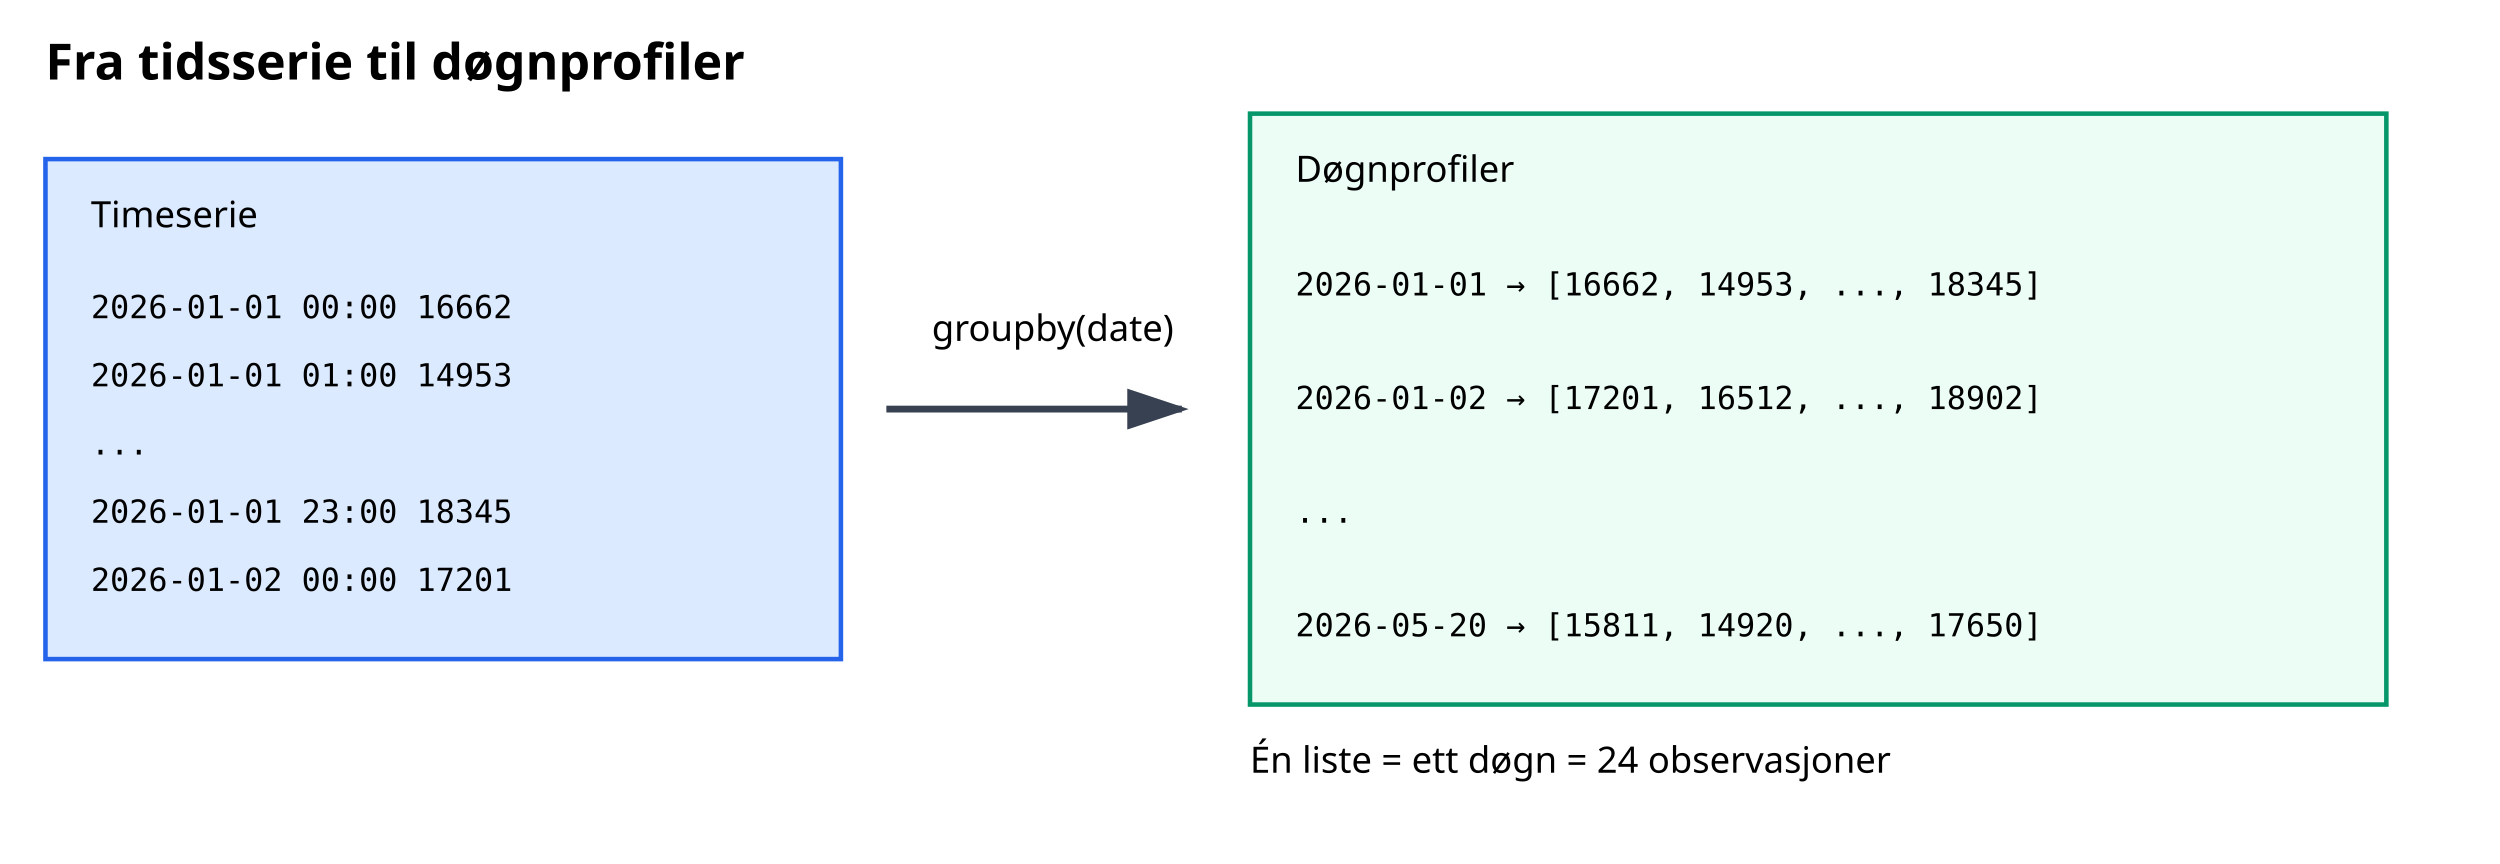
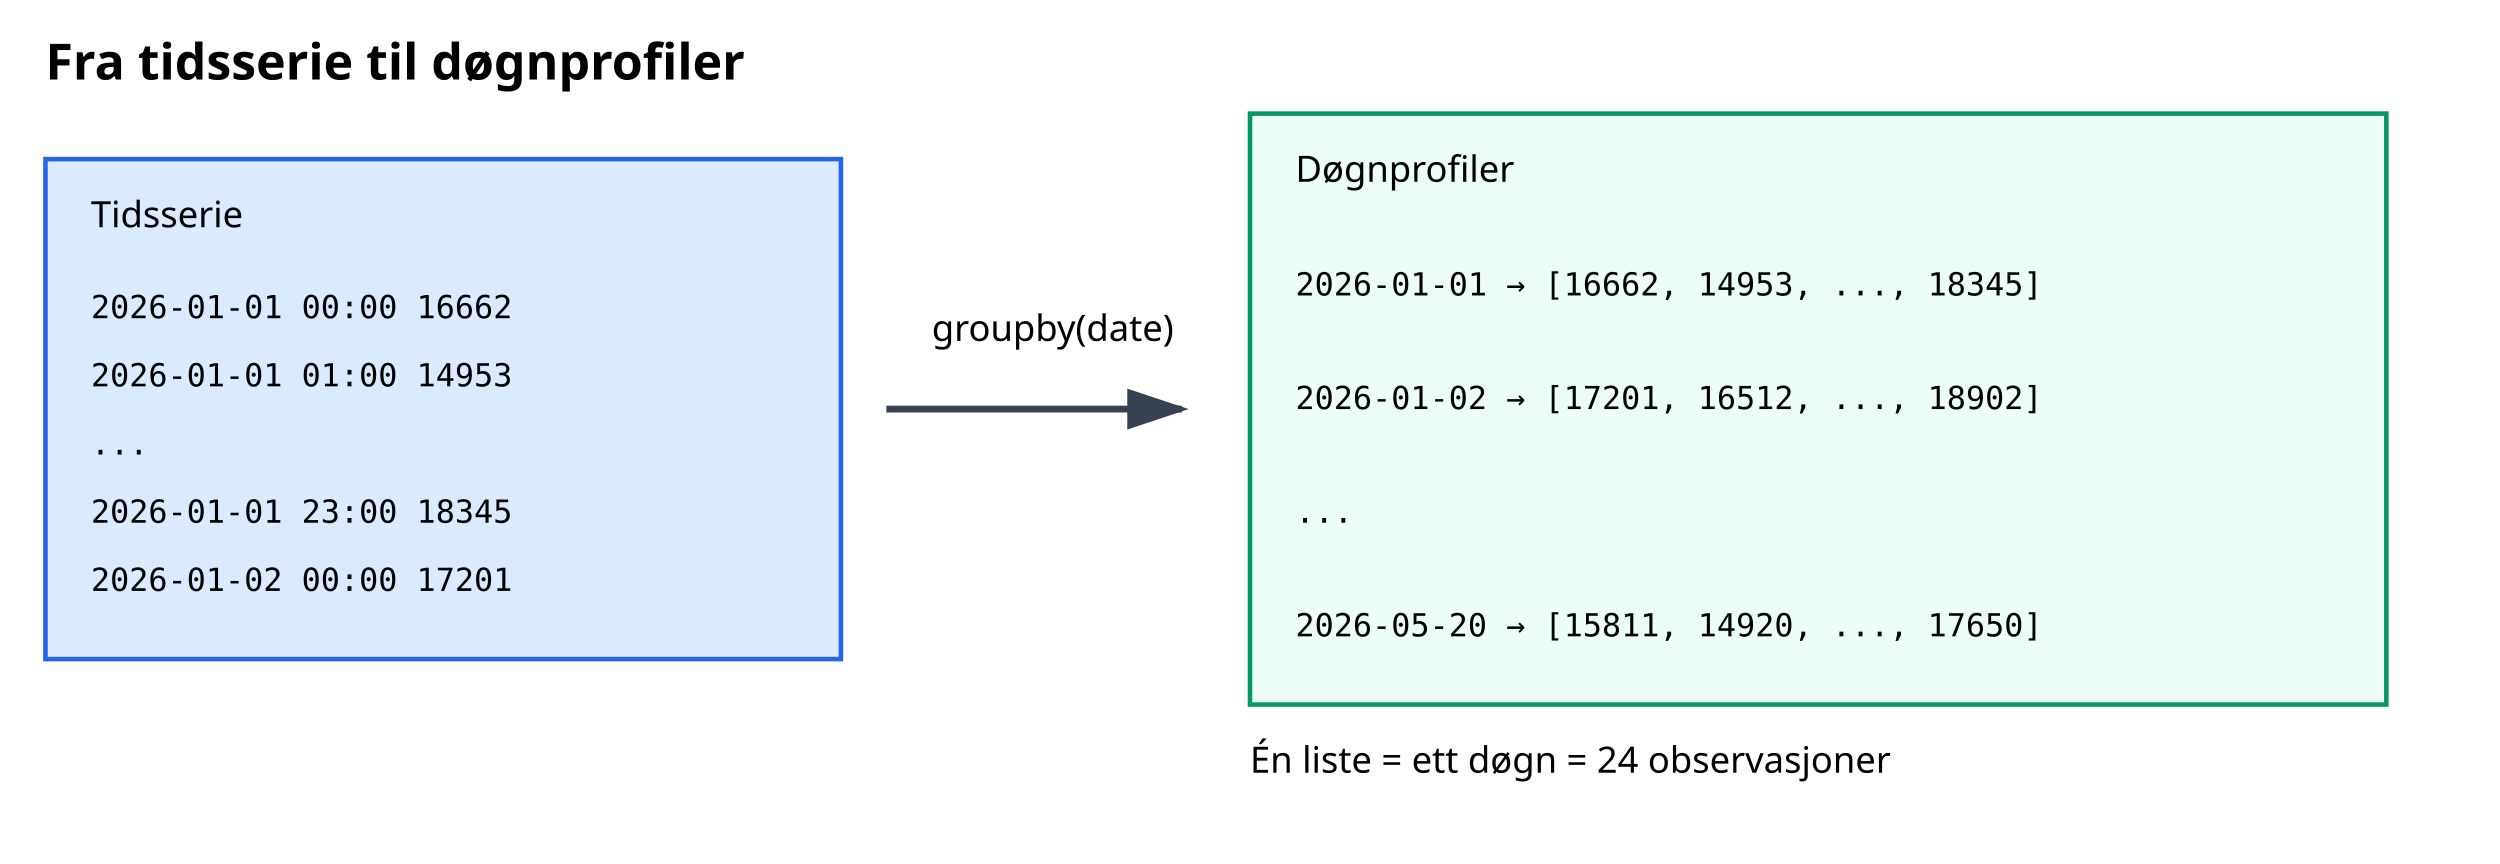
<svg xmlns="http://www.w3.org/2000/svg" width="1100" height="380">
  <style>
    .title { font: bold 22px sans-serif; }
    .label { font: 16px sans-serif; }
    .small { font: 14px monospace; }
    .ts { fill: #dbeafe; stroke: #2563eb; stroke-width: 2; }
    .day { fill: #ecfdf5; stroke: #059669; stroke-width: 2; }
    .arrow { stroke: #374151; stroke-width: 3; fill: none; marker-end: url(#arrow); }
  </style>
  <defs>
    <marker id="arrow" markerWidth="10" markerHeight="10" refX="8" refY="3" orient="auto">
      <path d="M0,0 L0,6 L9,3 z" fill="#374151" />
    </marker>
  </defs>
  <text x="20" y="35" class="title">
    Fra tidsserie til døgnprofiler
  </text>
  <rect x="20" y="70" width="350" height="220" class="ts" />
  <text x="40" y="100" class="label">
-     Timeserie
+     Tidsserie
  </text>
  <text x="40" y="140" class="small">
2026-01-01 00:00   16662
  </text>
  <text x="40" y="170" class="small">
2026-01-01 01:00   14953
  </text>
  <text x="40" y="200" class="small">
...
  </text>
  <text x="40" y="230" class="small">
2026-01-01 23:00   18345
  </text>
  <text x="40" y="260" class="small">
2026-01-02 00:00   17201
  </text>
  <line x1="390" y1="180" x2="520" y2="180" class="arrow" />
  <text x="410" y="150" class="label">
groupby(date)
  </text>
  <rect x="550" y="50" width="500" height="260" class="day" />
  <text x="570" y="80" class="label">
Døgnprofiler
  </text>
  <text x="570" y="130" class="small">
2026-01-01 → [16662, 14953, ..., 18345]
  </text>
  <text x="570" y="180" class="small">
2026-01-02 → [17201, 16512, ..., 18902]
  </text>
  <text x="570" y="230" class="small">
...
  </text>
  <text x="570" y="280" class="small">
2026-05-20 → [15811, 14920, ..., 17650]
  </text>
  <text x="550" y="340" class="label">
Én liste = ett døgn = 24 observasjoner
  </text>
</svg>
